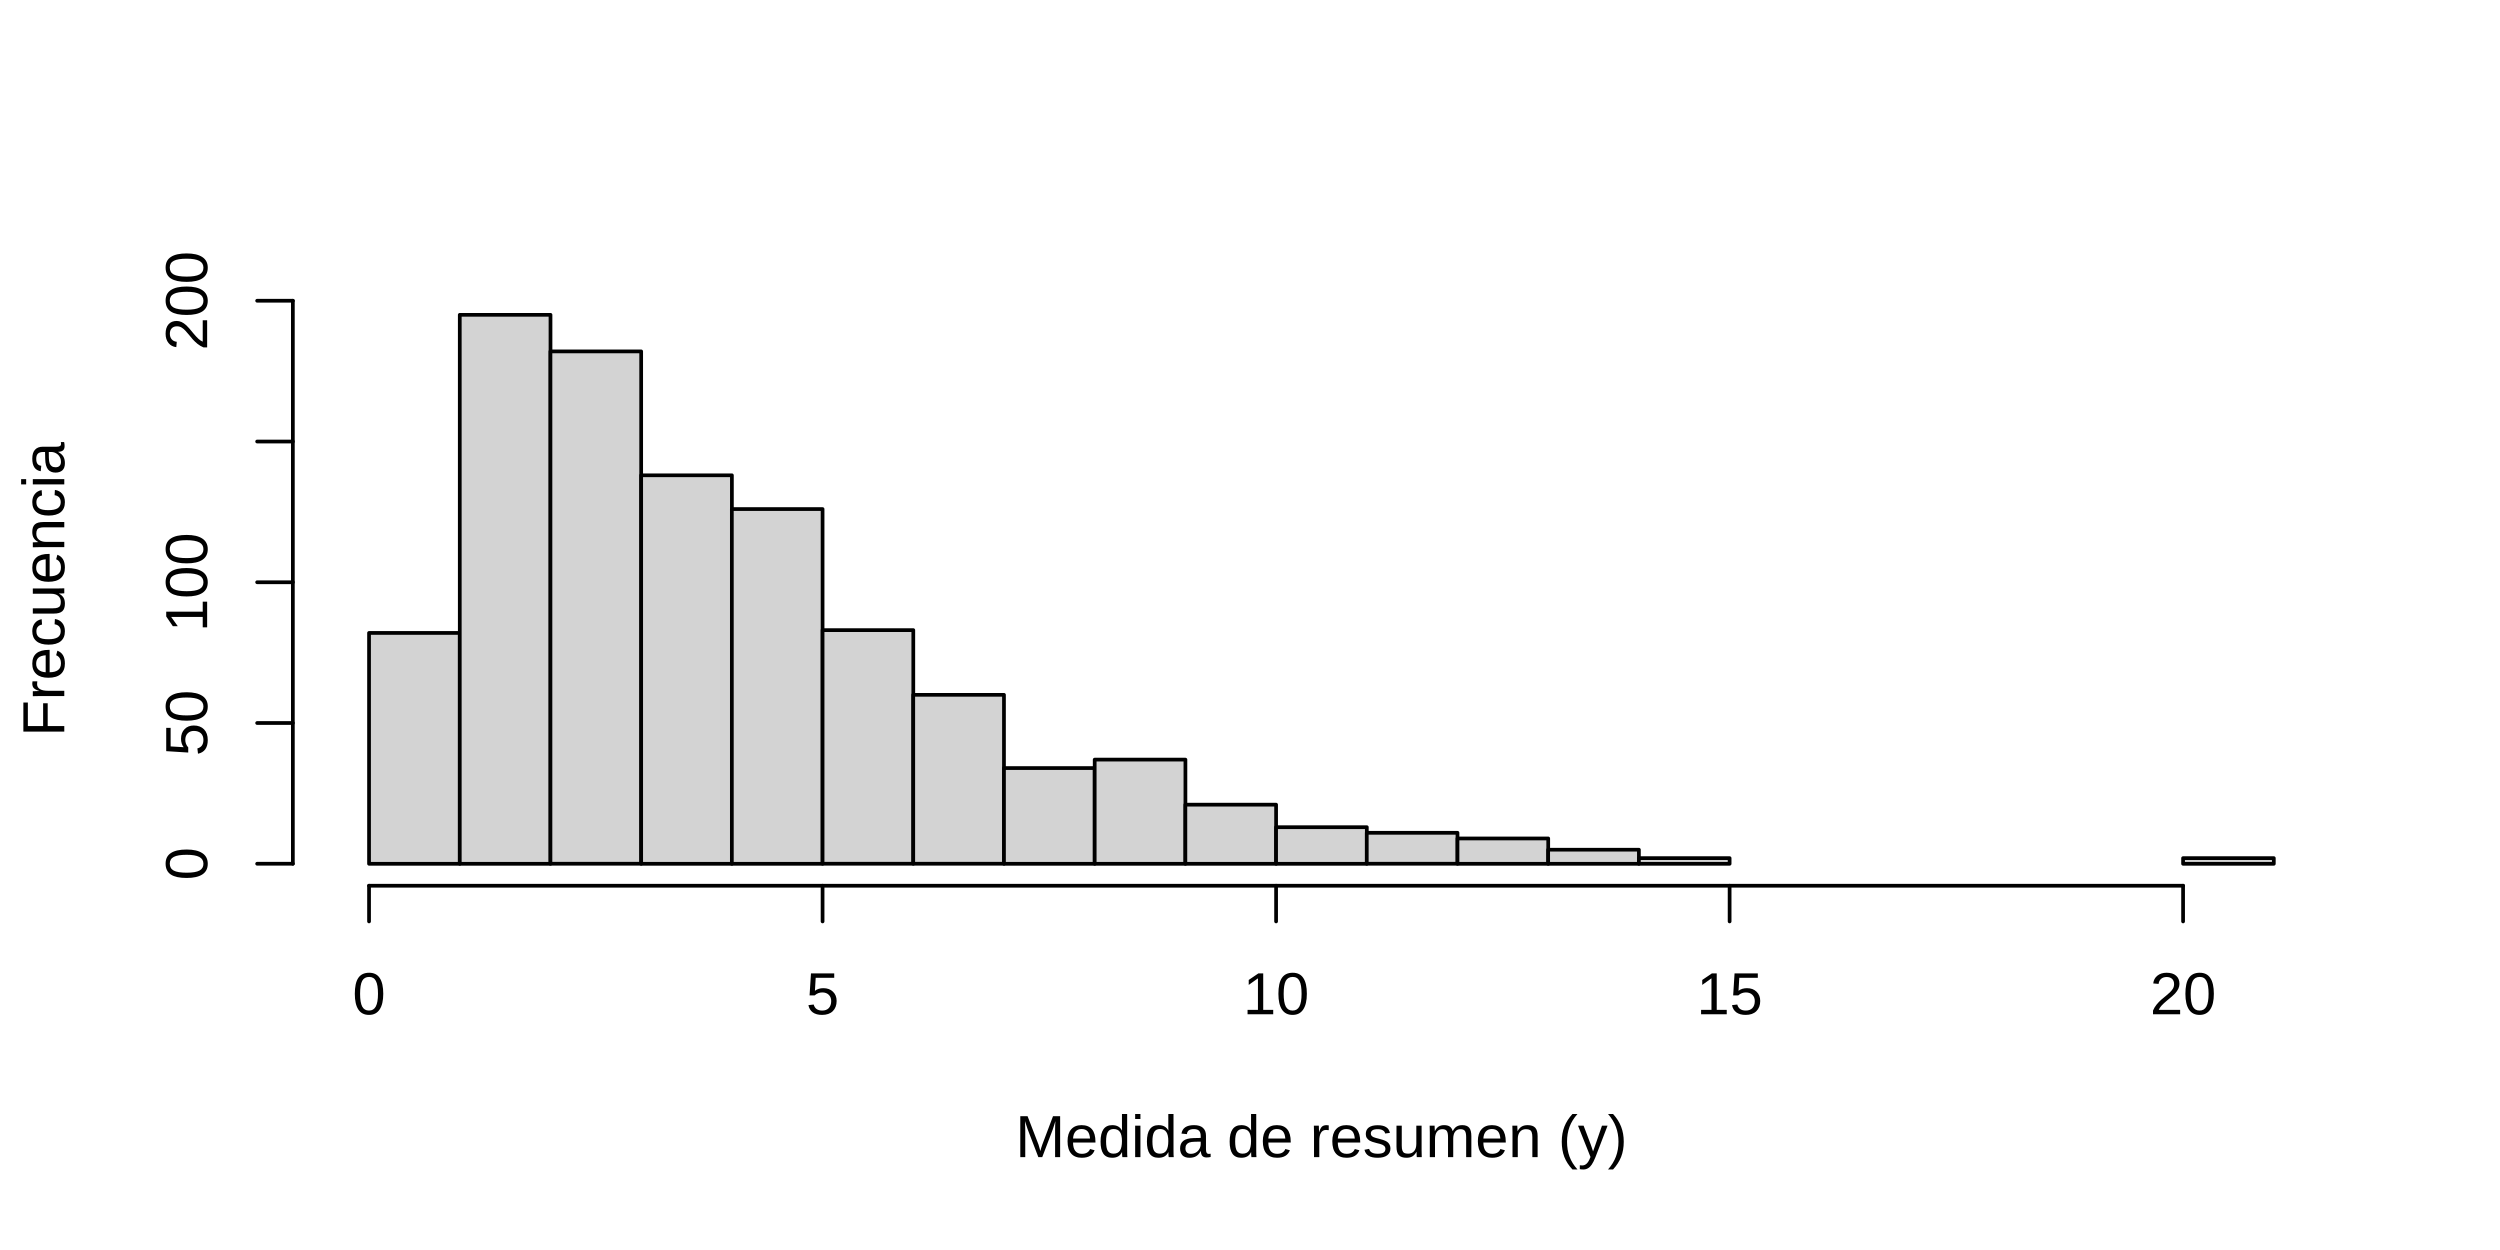
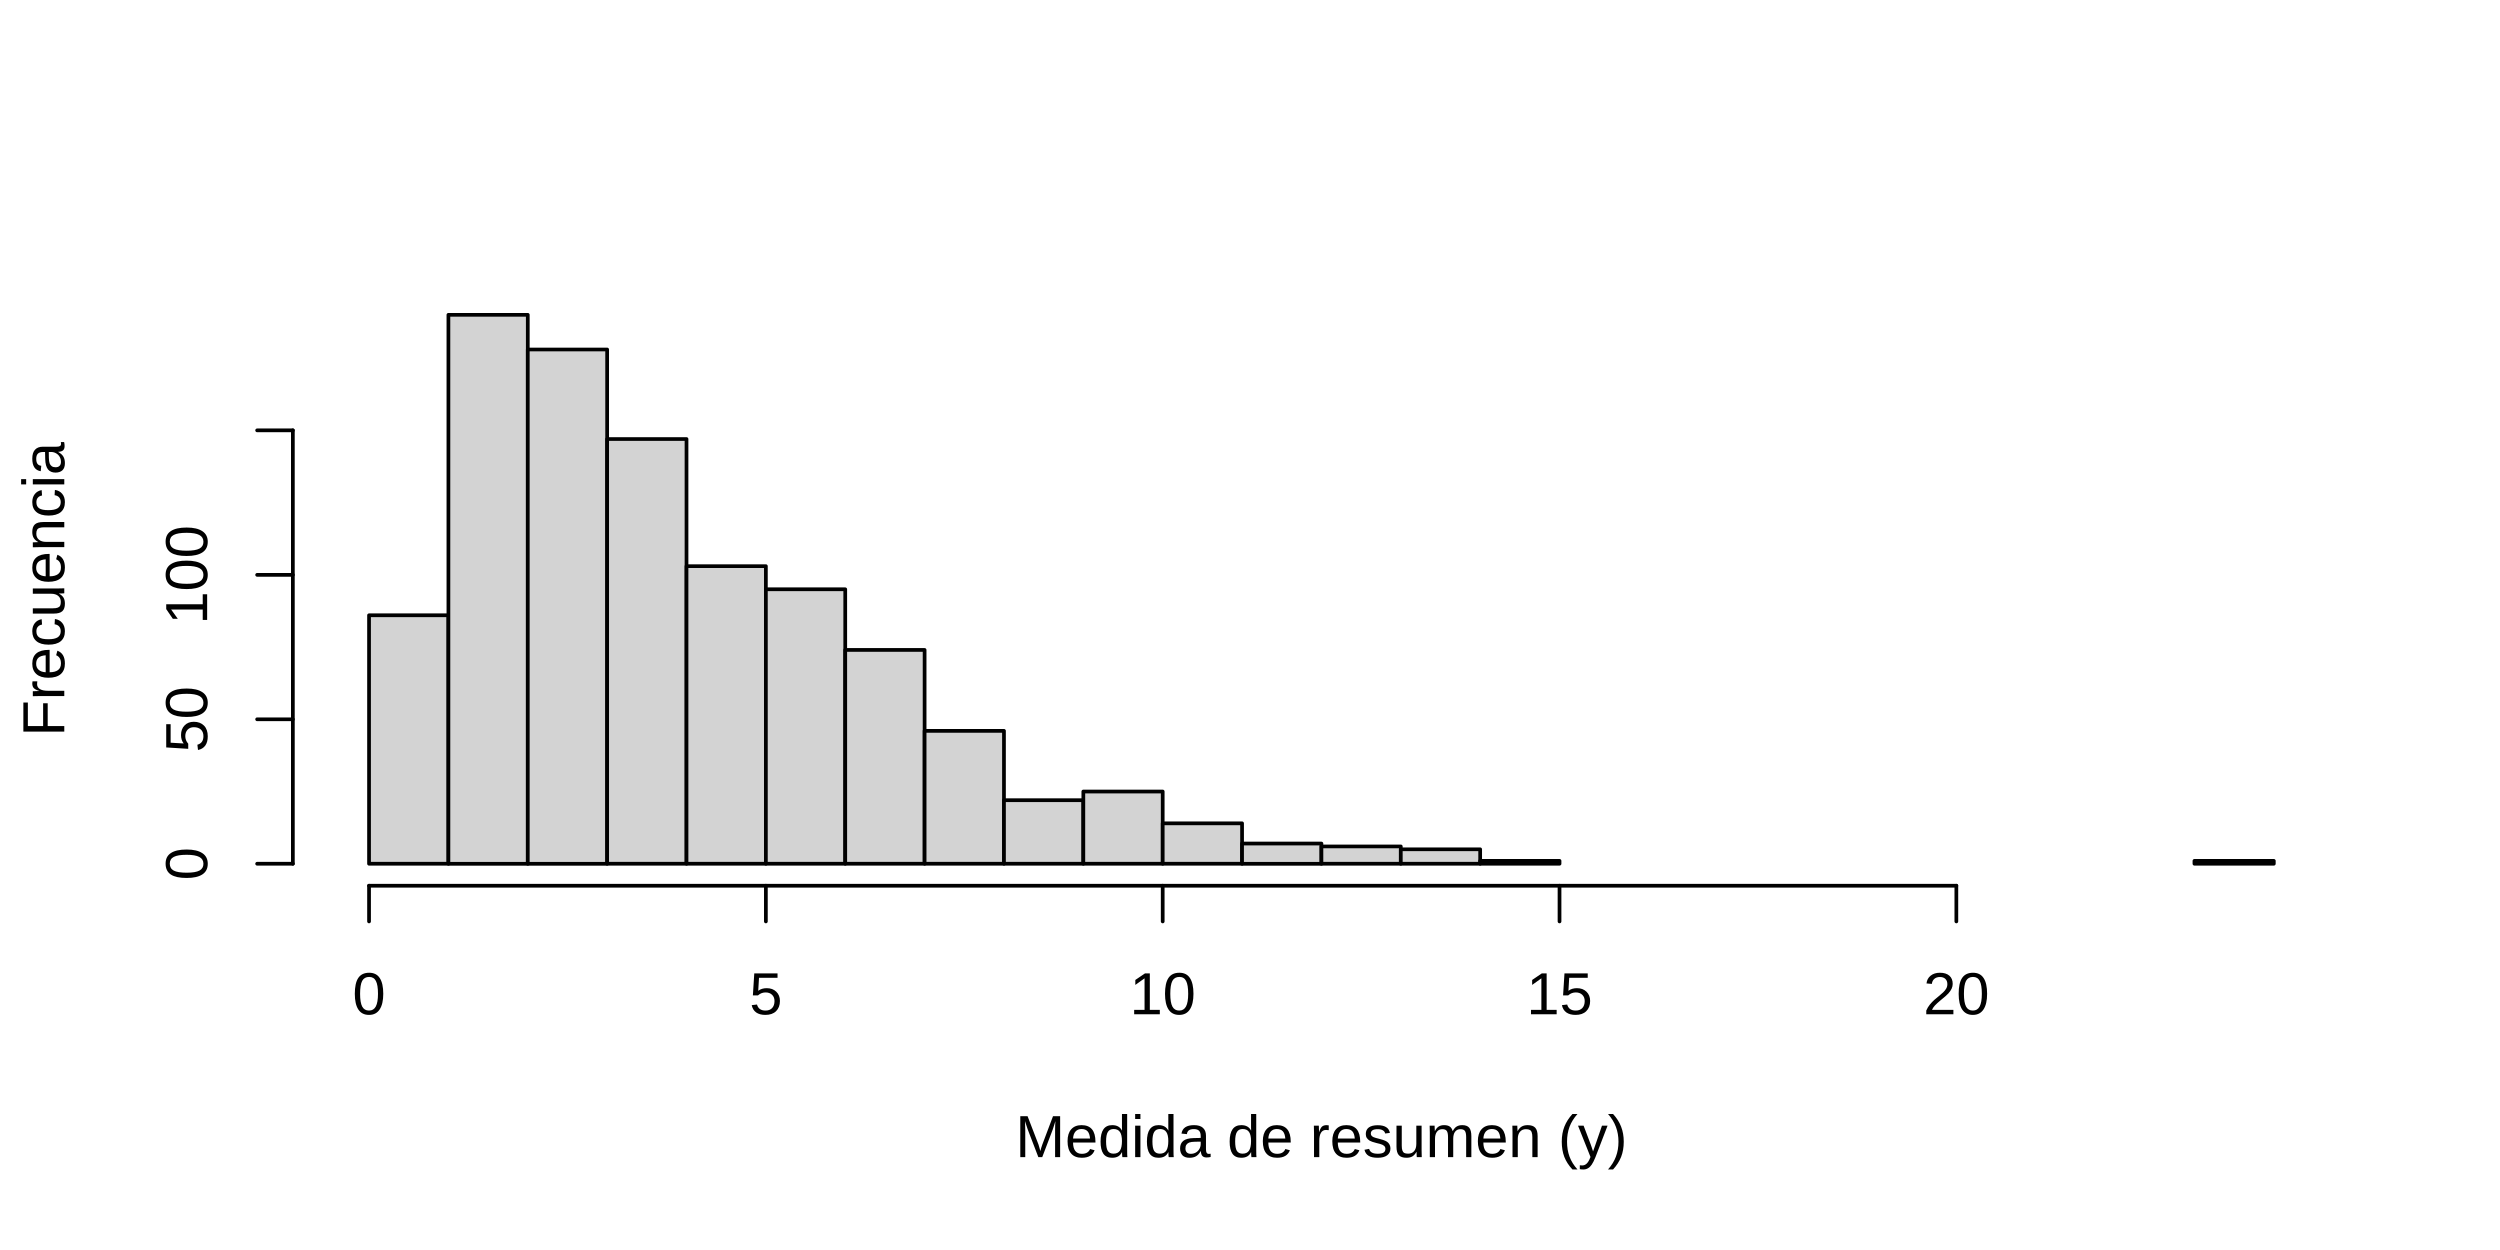
<svg xmlns="http://www.w3.org/2000/svg" class="svglite" width="504.00pt" height="252.00pt" viewBox="0 0 504.00 252.00">
  <defs>
    <style type="text/css">
    .svglite line, .svglite polyline, .svglite polygon, .svglite path, .svglite rect, .svglite circle {
      fill: none;
      stroke: #000000;
      stroke-linecap: round;
      stroke-linejoin: round;
      stroke-miterlimit: 10.00;
    }
  </style>
  </defs>
  <rect width="100%" height="100%" style="stroke: none; fill: #FFFFFF;" />
  <defs>
    <clipPath id="cpMC4wMHw1MDQuMDB8MC4wMHwyNTIuMDA=">
      <rect x="0.00" y="0.00" width="504.00" height="252.00" />
    </clipPath>
  </defs>
  <g clip-path="url(#cpMC4wMHw1MDQuMDB8MC4wMHwyNTIuMDA=)">
-     <text x="266.40" y="233.28" text-anchor="middle" style="font-size: 12.00px; font-family: Arial;" textLength="123.41px" lengthAdjust="spacingAndGlyphs">Medida de resumen (y)</text>
-     <text transform="translate(12.96,118.80) rotate(-90)" text-anchor="middle" style="font-size: 12.00px; font-family: Arial;" textLength="59.37px" lengthAdjust="spacingAndGlyphs">Frecuencia</text>
-     <line x1="74.40" y1="178.56" x2="440.11" y2="178.56" style="stroke-width: 0.75;" />
+     <text x="266.40" y="233.28" text-anchor="middle" style="font-size: 12.00px; font-family: Arial;" textLength="123.38px" lengthAdjust="spacingAndGlyphs">Medida de resumen (y)</text>
+     <text transform="translate(12.96,118.80) rotate(-90)" text-anchor="middle" style="font-size: 12.00px; font-family: Arial;" textLength="59.36px" lengthAdjust="spacingAndGlyphs">Frecuencia</text>
+     <line x1="74.40" y1="178.56" x2="394.40" y2="178.56" style="stroke-width: 0.75;" />
    <line x1="74.40" y1="178.56" x2="74.40" y2="185.76" style="stroke-width: 0.75;" />
-     <line x1="165.83" y1="178.56" x2="165.83" y2="185.76" style="stroke-width: 0.75;" />
-     <line x1="257.26" y1="178.56" x2="257.26" y2="185.76" style="stroke-width: 0.75;" />
-     <line x1="348.69" y1="178.56" x2="348.69" y2="185.76" style="stroke-width: 0.75;" />
-     <line x1="440.11" y1="178.56" x2="440.11" y2="185.76" style="stroke-width: 0.75;" />
+     <line x1="154.40" y1="178.56" x2="154.40" y2="185.76" style="stroke-width: 0.75;" />
+     <line x1="234.40" y1="178.56" x2="234.40" y2="185.76" style="stroke-width: 0.75;" />
+     <line x1="314.40" y1="178.56" x2="314.40" y2="185.76" style="stroke-width: 0.75;" />
+     <line x1="394.40" y1="178.56" x2="394.40" y2="185.76" style="stroke-width: 0.75;" />
    <text x="74.40" y="204.48" text-anchor="middle" style="font-size: 12.00px; font-family: Arial;" textLength="6.67px" lengthAdjust="spacingAndGlyphs">0</text>
-     <text x="165.83" y="204.48" text-anchor="middle" style="font-size: 12.00px; font-family: Arial;" textLength="6.67px" lengthAdjust="spacingAndGlyphs">5</text>
-     <text x="257.26" y="204.48" text-anchor="middle" style="font-size: 12.00px; font-family: Arial;" textLength="13.35px" lengthAdjust="spacingAndGlyphs">10</text>
-     <text x="348.69" y="204.48" text-anchor="middle" style="font-size: 12.00px; font-family: Arial;" textLength="13.35px" lengthAdjust="spacingAndGlyphs">15</text>
-     <text x="440.11" y="204.48" text-anchor="middle" style="font-size: 12.00px; font-family: Arial;" textLength="13.35px" lengthAdjust="spacingAndGlyphs">20</text>
-     <line x1="59.04" y1="174.13" x2="59.04" y2="60.63" style="stroke-width: 0.75;" />
+     <text x="154.40" y="204.48" text-anchor="middle" style="font-size: 12.00px; font-family: Arial;" textLength="6.67px" lengthAdjust="spacingAndGlyphs">5</text>
+     <text x="234.40" y="204.48" text-anchor="middle" style="font-size: 12.00px; font-family: Arial;" textLength="13.35px" lengthAdjust="spacingAndGlyphs">10</text>
+     <text x="314.40" y="204.48" text-anchor="middle" style="font-size: 12.00px; font-family: Arial;" textLength="13.35px" lengthAdjust="spacingAndGlyphs">15</text>
+     <text x="394.40" y="204.48" text-anchor="middle" style="font-size: 12.00px; font-family: Arial;" textLength="13.35px" lengthAdjust="spacingAndGlyphs">20</text>
+     <line x1="59.04" y1="174.13" x2="59.04" y2="86.76" style="stroke-width: 0.75;" />
    <line x1="59.04" y1="174.13" x2="51.84" y2="174.13" style="stroke-width: 0.75;" />
-     <line x1="59.04" y1="145.76" x2="51.84" y2="145.76" style="stroke-width: 0.75;" />
-     <line x1="59.04" y1="117.38" x2="51.84" y2="117.38" style="stroke-width: 0.75;" />
-     <line x1="59.04" y1="89.01" x2="51.84" y2="89.01" style="stroke-width: 0.75;" />
-     <line x1="59.04" y1="60.63" x2="51.84" y2="60.63" style="stroke-width: 0.75;" />
+     <line x1="59.04" y1="145.01" x2="51.84" y2="145.01" style="stroke-width: 0.75;" />
+     <line x1="59.04" y1="115.89" x2="51.84" y2="115.89" style="stroke-width: 0.75;" />
+     <line x1="59.04" y1="86.76" x2="51.84" y2="86.76" style="stroke-width: 0.75;" />
    <text transform="translate(41.76,174.13) rotate(-90)" text-anchor="middle" style="font-size: 12.00px; font-family: Arial;" textLength="6.67px" lengthAdjust="spacingAndGlyphs">0</text>
-     <text transform="translate(41.76,145.76) rotate(-90)" text-anchor="middle" style="font-size: 12.00px; font-family: Arial;" textLength="13.35px" lengthAdjust="spacingAndGlyphs">50</text>
-     <text transform="translate(41.76,117.38) rotate(-90)" text-anchor="middle" style="font-size: 12.00px; font-family: Arial;" textLength="20.02px" lengthAdjust="spacingAndGlyphs">100</text>
-     <text transform="translate(41.76,60.63) rotate(-90)" text-anchor="middle" style="font-size: 12.00px; font-family: Arial;" textLength="20.02px" lengthAdjust="spacingAndGlyphs">200</text>
+     <text transform="translate(41.76,145.01) rotate(-90)" text-anchor="middle" style="font-size: 12.00px; font-family: Arial;" textLength="13.35px" lengthAdjust="spacingAndGlyphs">50</text>
+     <text transform="translate(41.76,115.89) rotate(-90)" text-anchor="middle" style="font-size: 12.00px; font-family: Arial;" textLength="20.02px" lengthAdjust="spacingAndGlyphs">100</text>
  </g>
  <defs>
    <clipPath id="cpNTkuMDR8NDczLjc2fDU5LjA0fDE3OC41Ng==">
      <rect x="59.04" y="59.04" width="414.72" height="119.52" />
    </clipPath>
  </defs>
  <g clip-path="url(#cpNTkuMDR8NDczLjc2fDU5LjA0fDE3OC41Ng==)">
-     <rect x="74.40" y="127.60" width="18.29" height="46.54" style="stroke-width: 0.75; fill: #D3D3D3;" />
-     <rect x="92.69" y="63.47" width="18.29" height="110.67" style="stroke-width: 0.75; fill: #D3D3D3;" />
-     <rect x="110.97" y="70.84" width="18.29" height="103.29" style="stroke-width: 0.75; fill: #D3D3D3;" />
-     <rect x="129.26" y="95.82" width="18.29" height="78.32" style="stroke-width: 0.75; fill: #D3D3D3;" />
-     <rect x="147.54" y="102.63" width="18.29" height="71.51" style="stroke-width: 0.75; fill: #D3D3D3;" />
-     <rect x="165.83" y="127.03" width="18.29" height="47.10" style="stroke-width: 0.75; fill: #D3D3D3;" />
-     <rect x="184.11" y="140.08" width="18.29" height="34.05" style="stroke-width: 0.75; fill: #D3D3D3;" />
-     <rect x="202.40" y="154.84" width="18.29" height="19.30" style="stroke-width: 0.75; fill: #D3D3D3;" />
-     <rect x="220.69" y="153.14" width="18.29" height="21.00" style="stroke-width: 0.75; fill: #D3D3D3;" />
-     <rect x="238.97" y="162.22" width="18.29" height="11.92" style="stroke-width: 0.75; fill: #D3D3D3;" />
-     <rect x="257.26" y="166.76" width="18.29" height="7.38" style="stroke-width: 0.75; fill: #D3D3D3;" />
-     <rect x="275.54" y="167.89" width="18.29" height="6.24" style="stroke-width: 0.75; fill: #D3D3D3;" />
-     <rect x="293.83" y="169.03" width="18.29" height="5.11" style="stroke-width: 0.75; fill: #D3D3D3;" />
-     <rect x="312.11" y="171.30" width="18.29" height="2.84" style="stroke-width: 0.75; fill: #D3D3D3;" />
-     <rect x="330.40" y="173.00" width="18.29" height="1.14" style="stroke-width: 0.75; fill: #D3D3D3;" />
-     <rect x="348.69" y="174.13" width="18.29" height="0.00" style="stroke-width: 0.75; fill: #D3D3D3;" />
-     <rect x="366.97" y="174.13" width="18.29" height="0.00" style="stroke-width: 0.75; fill: #D3D3D3;" />
-     <rect x="385.26" y="174.13" width="18.29" height="0.00" style="stroke-width: 0.75; fill: #D3D3D3;" />
-     <rect x="403.54" y="174.13" width="18.29" height="0.00" style="stroke-width: 0.75; fill: #D3D3D3;" />
-     <rect x="421.83" y="174.13" width="18.29" height="0.00" style="stroke-width: 0.75; fill: #D3D3D3;" />
-     <rect x="440.11" y="173.00" width="18.29" height="1.14" style="stroke-width: 0.75; fill: #D3D3D3;" />
+     <rect x="74.40" y="124.04" width="16.00" height="50.09" style="stroke-width: 0.75; fill: #D3D3D3;" />
+     <rect x="90.40" y="63.47" width="16.00" height="110.67" style="stroke-width: 0.75; fill: #D3D3D3;" />
+     <rect x="106.40" y="70.46" width="16.00" height="103.68" style="stroke-width: 0.75; fill: #D3D3D3;" />
+     <rect x="122.40" y="88.51" width="16.00" height="85.62" style="stroke-width: 0.75; fill: #D3D3D3;" />
+     <rect x="138.40" y="114.14" width="16.00" height="59.99" style="stroke-width: 0.75; fill: #D3D3D3;" />
+     <rect x="154.40" y="118.80" width="16.00" height="55.33" style="stroke-width: 0.75; fill: #D3D3D3;" />
+     <rect x="170.40" y="131.03" width="16.00" height="43.10" style="stroke-width: 0.75; fill: #D3D3D3;" />
+     <rect x="186.40" y="147.34" width="16.00" height="26.79" style="stroke-width: 0.75; fill: #D3D3D3;" />
+     <rect x="202.40" y="161.32" width="16.00" height="12.81" style="stroke-width: 0.75; fill: #D3D3D3;" />
+     <rect x="218.40" y="159.57" width="16.00" height="14.56" style="stroke-width: 0.75; fill: #D3D3D3;" />
+     <rect x="234.40" y="165.98" width="16.00" height="8.15" style="stroke-width: 0.75; fill: #D3D3D3;" />
+     <rect x="250.40" y="170.06" width="16.00" height="4.08" style="stroke-width: 0.75; fill: #D3D3D3;" />
+     <rect x="266.40" y="170.64" width="16.00" height="3.49" style="stroke-width: 0.75; fill: #D3D3D3;" />
+     <rect x="282.40" y="171.22" width="16.00" height="2.91" style="stroke-width: 0.75; fill: #D3D3D3;" />
+     <rect x="298.40" y="173.55" width="16.00" height="0.58" style="stroke-width: 0.75; fill: #D3D3D3;" />
+     <rect x="314.40" y="174.13" width="16.00" height="0.00" style="stroke-width: 0.75; fill: #D3D3D3;" />
+     <rect x="330.40" y="174.13" width="16.00" height="0.00" style="stroke-width: 0.75; fill: #D3D3D3;" />
+     <rect x="346.40" y="174.13" width="16.00" height="0.00" style="stroke-width: 0.75; fill: #D3D3D3;" />
+     <rect x="362.40" y="174.13" width="16.00" height="0.00" style="stroke-width: 0.75; fill: #D3D3D3;" />
+     <rect x="378.40" y="174.13" width="16.00" height="0.00" style="stroke-width: 0.75; fill: #D3D3D3;" />
+     <rect x="394.40" y="174.13" width="16.00" height="0.00" style="stroke-width: 0.75; fill: #D3D3D3;" />
+     <rect x="410.40" y="174.13" width="16.00" height="0.00" style="stroke-width: 0.75; fill: #D3D3D3;" />
+     <rect x="426.40" y="174.13" width="16.00" height="0.00" style="stroke-width: 0.75; fill: #D3D3D3;" />
+     <rect x="442.40" y="173.55" width="16.00" height="0.58" style="stroke-width: 0.75; fill: #D3D3D3;" />
  </g>
</svg>
